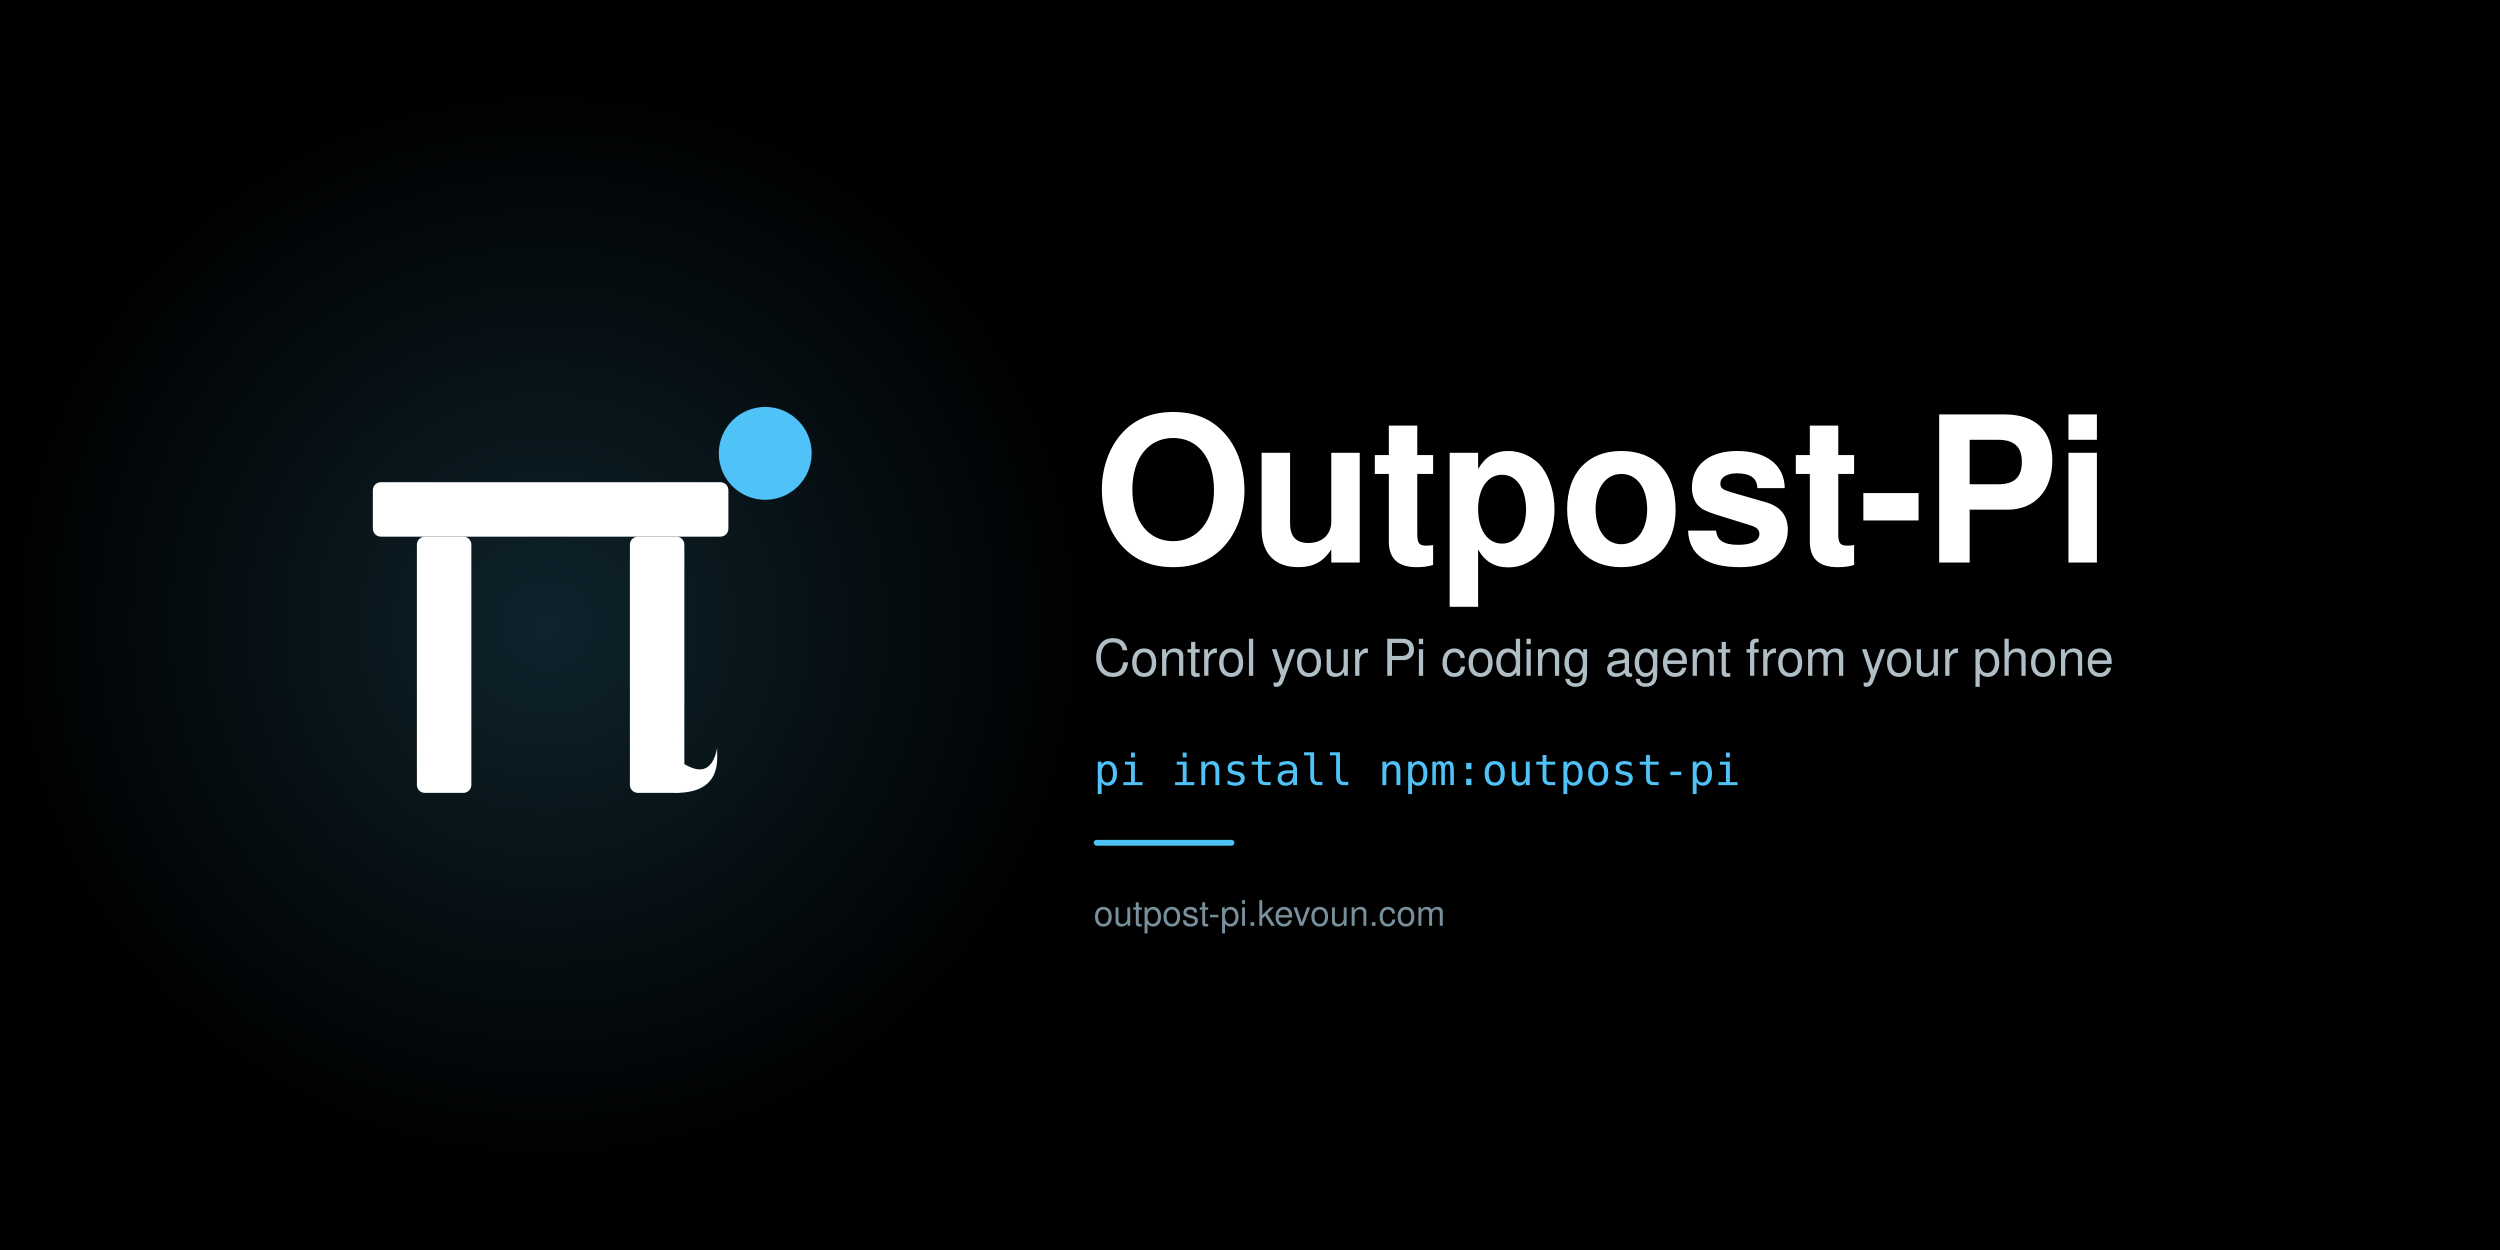
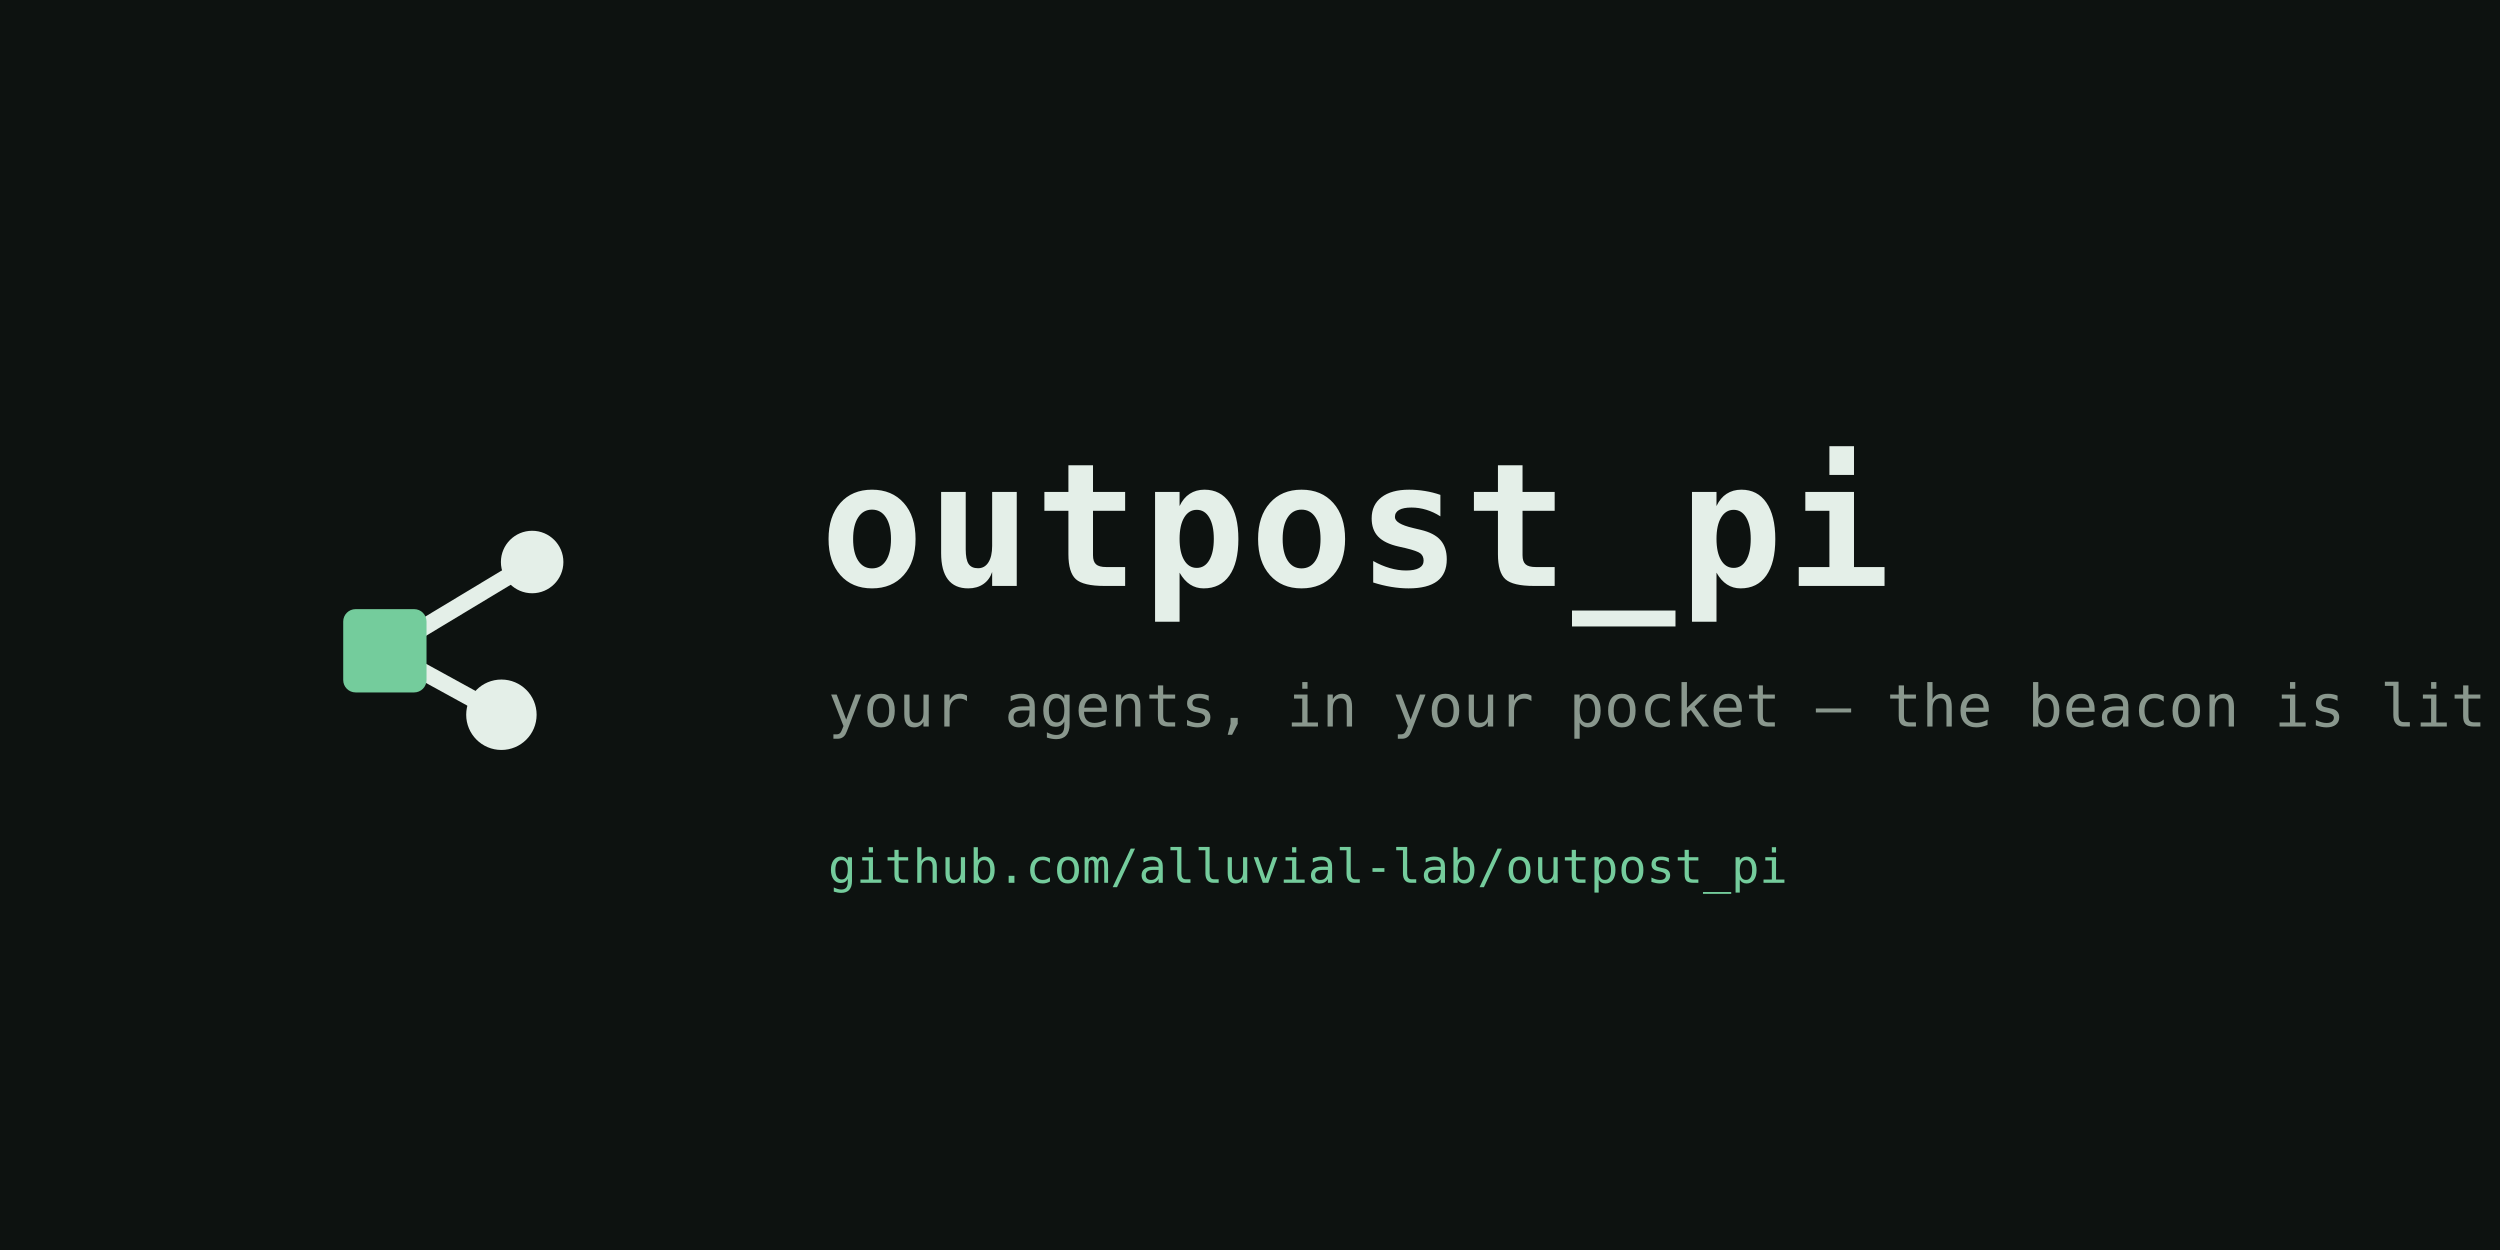
<svg xmlns="http://www.w3.org/2000/svg" viewBox="0 0 1280 640" width="1280" height="640">
-   <rect width="1280" height="640" fill="#000000" />
-   <defs>
-     <radialGradient id="accentGlow" cx="50%" cy="50%" r="50%">
-       <stop offset="0%" stop-color="#4FC3F7" stop-opacity="0.18" />
-       <stop offset="100%" stop-color="#4FC3F7" stop-opacity="0" />
-     </radialGradient>
-   </defs>
-   <circle cx="280" cy="320" r="280" fill="url(#accentGlow)" />
-   <g transform="translate(72, 96) scale(0.41)">
-     <g fill="#FFFFFF">
-       <rect x="290" y="368" width="444" height="68" rx="10" />
-       <rect x="345" y="436" width="68" height="320" rx="10" />
-       <rect x="611" y="436" width="68" height="320" rx="10" />
-       <path d="M 679 720 Q 712 740 720 700 L 720 712 Q 720 756 668 756 L 668 736 Z" />
-     </g>
-     <circle cx="780" cy="332" r="58" fill="#4FC3F7" />
+   <rect width="1280" height="640" fill="#0D1210" />
+   <g transform="translate(96, 190) scale(0.2539)">
+     <path d="M 398 564 L 695 385 M 398 564 L 633 693" stroke="#E4EFE8" stroke-width="34" stroke-linecap="round" />
+     <rect x="314" y="480" width="168" height="168" rx="25" fill="#74CC9C" />
+     <circle cx="695" cy="385" r="63" fill="#E4EFE8" />
+     <circle cx="633" cy="693" r="71" fill="#E4EFE8" />
  </g>
-   <text x="560" y="288" font-family="-apple-system, BlinkMacSystemFont, 'Segoe UI', Helvetica, Arial, sans-serif" font-size="104" font-weight="700" fill="#FFFFFF" letter-spacing="-1">Outpost-Pi</text>
-   <text x="560" y="346" font-family="-apple-system, BlinkMacSystemFont, 'Segoe UI', Helvetica, Arial, sans-serif" font-size="26" font-weight="400" fill="#B0BEC5">Control your Pi coding agent from your phone</text>
-   <text x="560" y="402" font-family="ui-monospace, 'SF Mono', Menlo, Consolas, monospace" font-size="22" font-weight="500" fill="#4FC3F7">pi install npm:outpost-pi</text>
-   <rect x="560" y="430" width="72" height="3" rx="1.5" fill="#4FC3F7" />
-   <text x="560" y="474" font-family="-apple-system, BlinkMacSystemFont, 'Segoe UI', Helvetica, Arial, sans-serif" font-size="18" font-weight="400" fill="#78909C">outpost-pi.kevoun.com</text>
+   <text x="420" y="300" font-family="'Space Mono', monospace" font-weight="700" font-size="88" fill="#E4EFE8" letter-spacing="2">outpost_pi</text>
+   <text x="424" y="372" font-family="'Space Mono', monospace" font-size="30" fill="#89978D">your agents, in your pocket — the beacon is lit</text>
+   <text x="424" y="452" font-family="'Space Mono', monospace" font-size="24" fill="#74CC9C">github.com/alluvial-lab/outpost_pi</text>
</svg>
